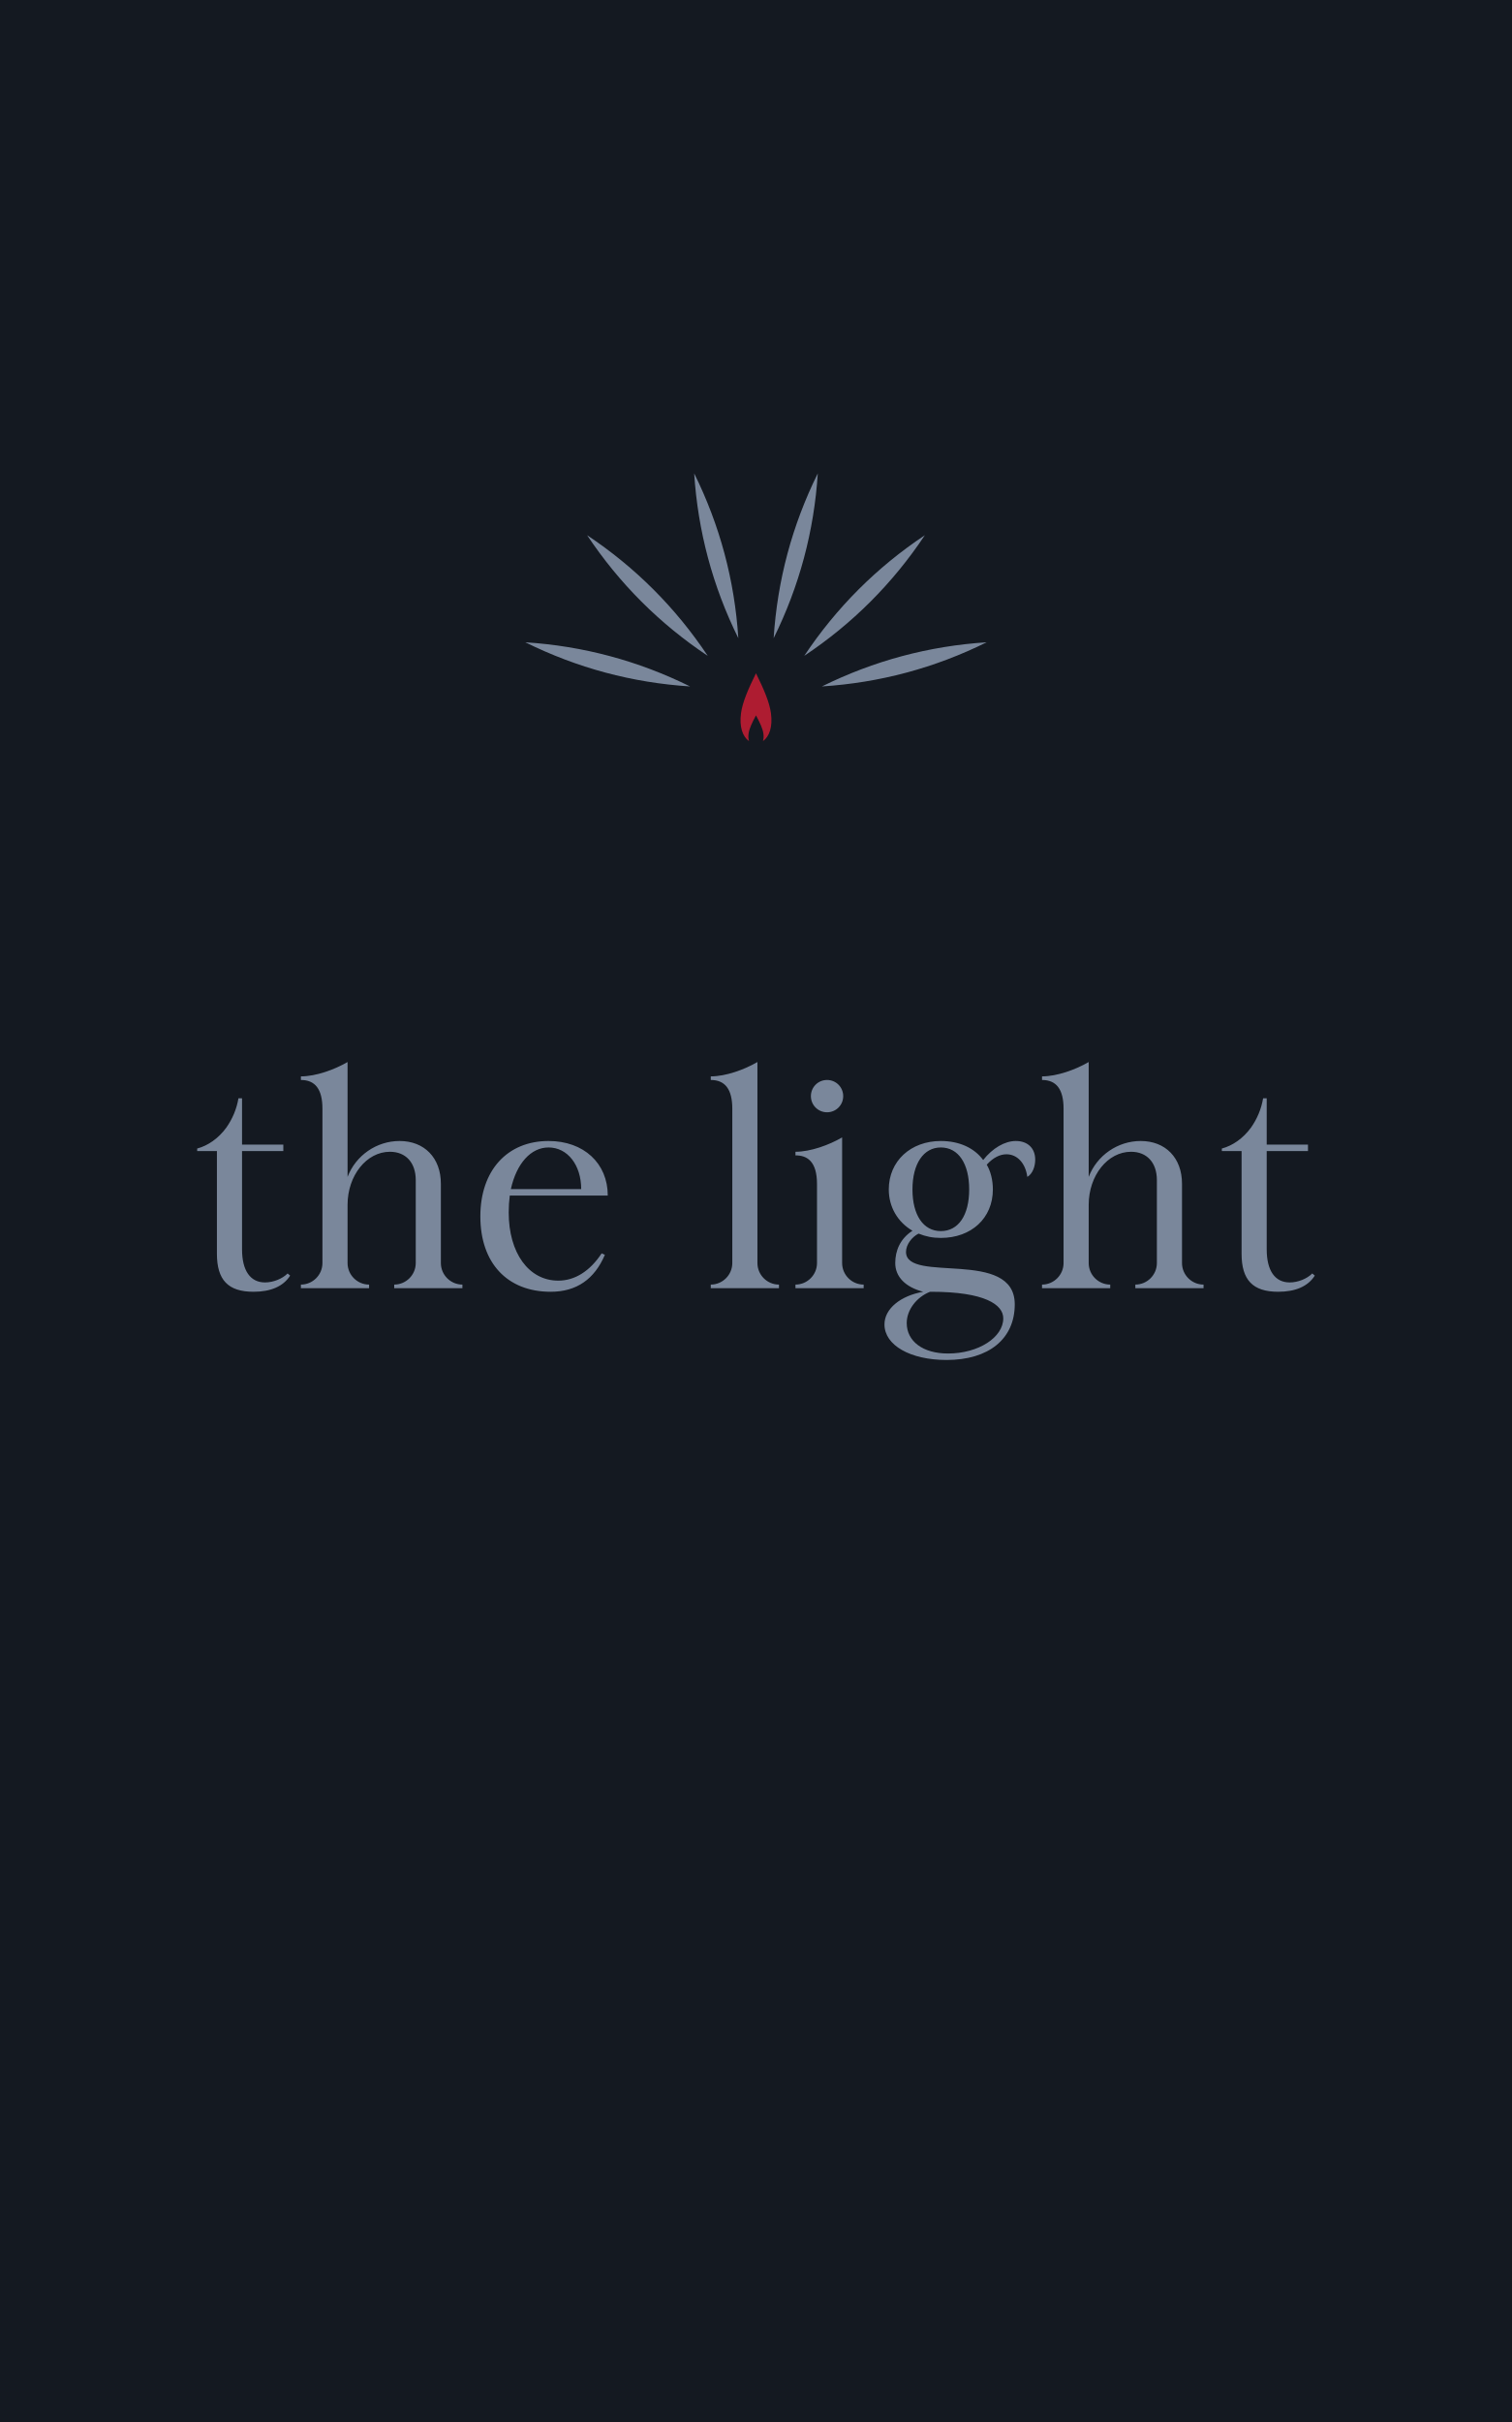
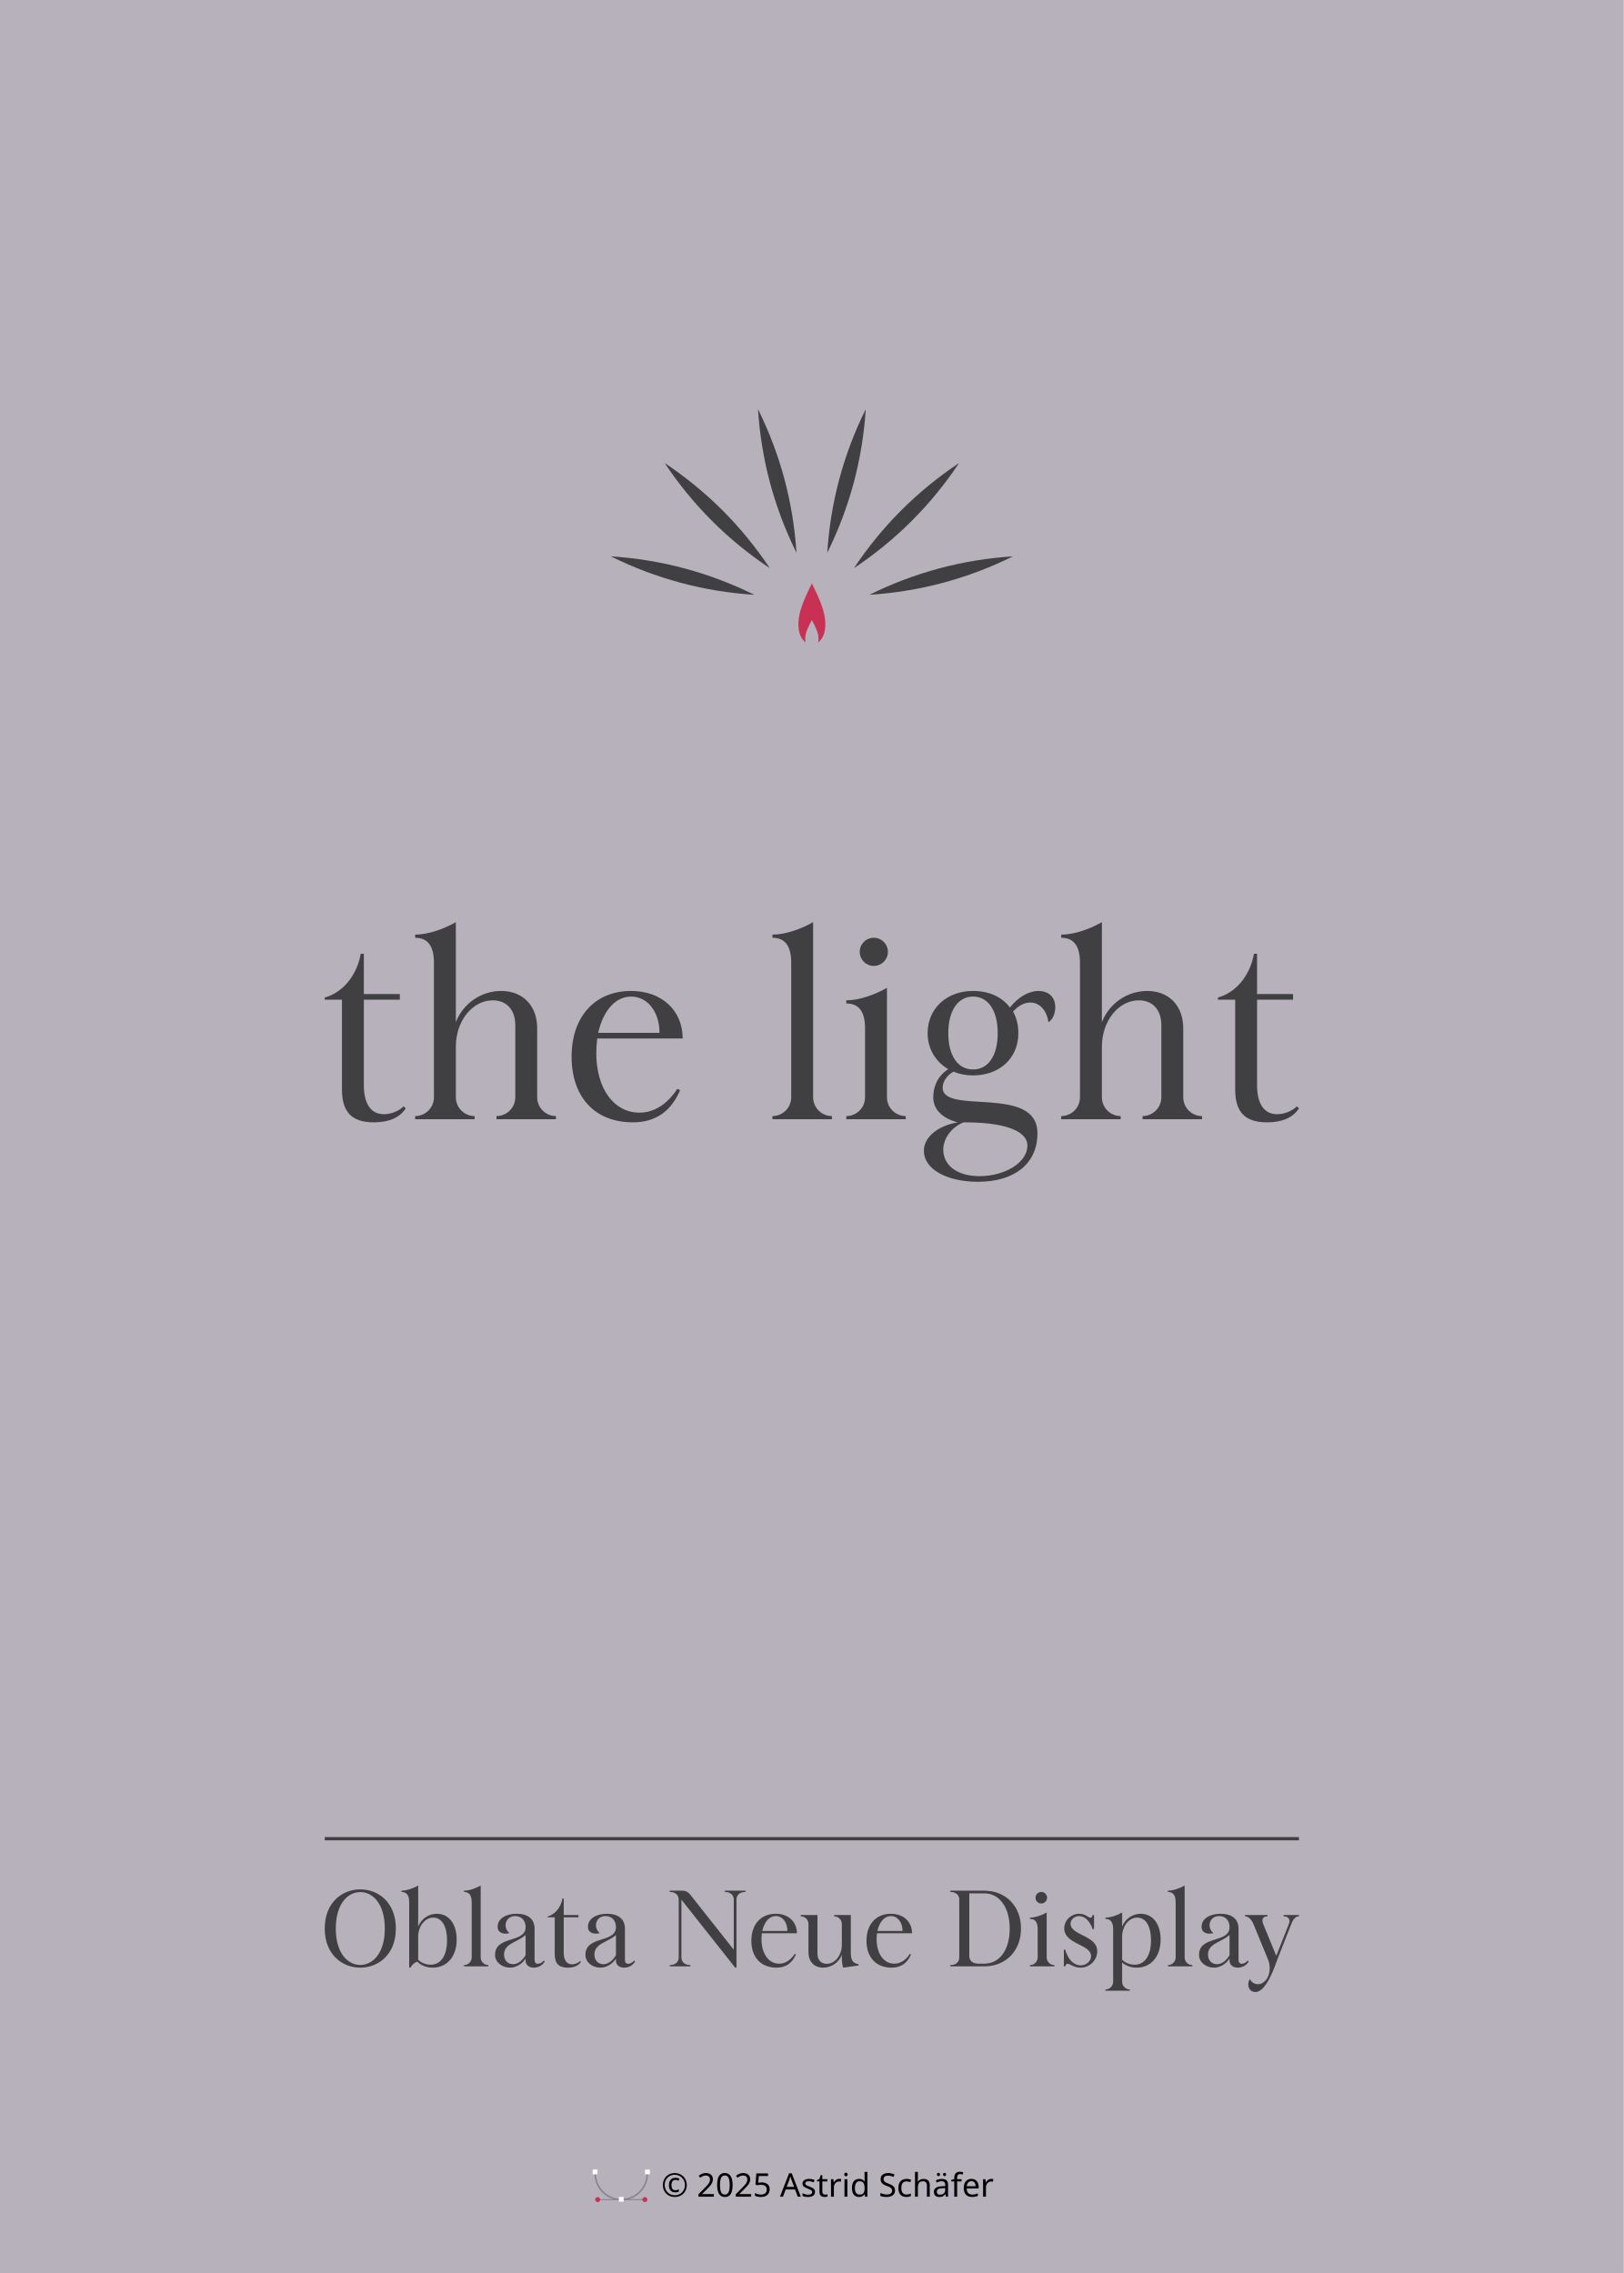
- <svg xmlns="http://www.w3.org/2000/svg" xml:space="preserve" style="fill-rule:evenodd;clip-rule:evenodd;stroke-linejoin:round;stroke-miterlimit:2" viewBox="0 0 384 615">
-   <path d="M-13.048-8.699h410.096v631.797H-13.048z" style="fill:#141921" />
-   <path d="M190.231 188.195c-1.663-1.179-2.49-3.679-2.034-7.078.375-2.801 1.785-6.077 3.803-10.154 2.018 4.077 3.428 7.353 3.803 10.154.456 3.399-.371 5.899-2.034 7.078.174-.538.218-1.199.107-1.961-.185-1.262-.881-2.739-1.876-4.577-.995 1.838-1.691 3.315-1.876 4.577-.111.762-.067 1.423.107 1.961Z" style="fill:#ae1c31" />
-   <path d="M250.61 295.741c1.641-1.823 3.373-2.643 5.013-2.643 2.735 0 4.831 2.278 5.287 5.742 1.276-.729 2.005-2.552 2.005-4.375 0-2.917-1.914-4.74-4.922-4.74-2.825 0-5.924 1.823-8.294 4.831-2.279-3.099-6.108-4.831-10.756-4.831-7.657 0-13.217 5.105-13.217 12.305 0 4.467 2.279 8.295 6.016 10.483-3.099 2.005-4.375 5.013-4.375 8.203 0 3.464 2.552 6.108 7.109 7.293-5.742 1.002-9.844 4.284-9.844 8.294 0 5.287 6.563 9.024 15.769 9.024 10.756 0 17.319-5.378 17.319-14.128 0-14.311-27.619-5.196-27.619-13.308 0-1.914 1.55-3.829 3.19-4.649 1.823.729 3.555 1.094 5.652 1.094 7.748 0 13.217-5.013 13.217-12.306 0-2.369-.547-4.557-1.55-6.289Zm-14.402 32.268h.274c13.672 0 18.321 3.281 18.321 6.745 0 4.831-6.289 8.932-14.037 8.932-6.381 0-10.483-3.099-10.483-7.747 0-3.282 2.461-6.563 5.925-7.93Zm-162.522-4.102-.638-.547c-1.367 1.367-3.646 2.279-5.743 2.279-3.737 0-5.833-3.008-5.833-8.386v-24.976h10.482v-1.64H61.472v-11.759h-.912c-.455 2.735-1.549 5.287-3.099 7.475-2.005 2.734-4.649 4.557-7.383 5.286v.638h5.013v26.07c0 6.654 2.826 9.662 9.298 9.662 4.375 0 7.565-1.368 9.297-4.102Zm260.236 0-.638-.547c-1.367 1.367-3.646 2.279-5.742 2.279-3.738 0-5.834-3.008-5.834-8.386v-24.976h10.482v-1.64h-10.482v-11.759h-.912c-.455 2.735-1.549 5.287-3.099 7.475-2.005 2.734-4.648 4.557-7.383 5.286v.638h5.013v26.07c0 6.654 2.826 9.662 9.298 9.662 4.375 0 7.565-1.368 9.297-4.102ZM129.47 303.58h24.885c0-8.204-6.107-13.855-15.04-13.855-10.483 0-17.319 7.474-17.319 19.142 0 11.849 6.836 19.142 17.866 19.142 6.562 0 11.12-3.191 13.763-9.389l-.82-.365c-3.008 4.558-6.836 6.928-11.029 6.928-7.475 0-12.579-7.019-12.579-17.319 0-1.458.091-2.917.273-4.284Zm84.406 17.136v-31.902c-3.281 1.914-8.021 3.646-11.849 3.646v.911c3.008 0 5.469 1.55 5.469 7.292v20.053c0 3.008-2.461 5.469-5.469 5.469v.912h17.318v-.912c-3.008 0-5.469-2.461-5.469-5.469Zm-21.511 0v-51.044c-3.282 1.914-8.022 3.646-11.85 3.646v.911c3.646 0 5.469 2.37 5.469 7.293v39.194c0 3.008-2.461 5.469-5.469 5.469v.912h17.319v-.912c-3.008 0-5.469-2.461-5.469-5.469Zm-86.776-21.055v21.055c0 3.008-2.461 5.469-5.469 5.469v.912h17.318v-.912c-3.008 0-5.469-2.461-5.469-5.469v-20.144c0-6.563-4.193-10.847-10.482-10.847-5.834 0-11.12 3.646-13.217 9.115v-29.168c-3.281 1.914-8.021 3.646-11.849 3.646v.911c3.646 0 5.469 2.37 5.469 7.293v39.194c0 3.008-2.461 5.469-5.469 5.469v.912h17.318v-.912c-3.008 0-5.469-2.461-5.469-5.469V305.95c0-7.474 4.831-13.49 10.756-13.49 4.011 0 6.563 2.734 6.563 7.201Zm188.227 0v21.055c0 3.008-2.461 5.469-5.469 5.469v.912h17.318v-.912c-3.008 0-5.469-2.461-5.469-5.469v-20.144c0-6.563-4.193-10.847-10.482-10.847-5.834 0-11.121 3.646-13.217 9.115v-29.168c-3.281 1.914-8.021 3.646-11.85 3.646v.911c3.646 0 5.469 2.37 5.469 7.292v39.195c0 3.008-2.461 5.469-5.469 5.469v.912h17.319v-.912c-3.008 0-5.469-2.461-5.469-5.469V305.95c0-7.474 4.831-13.49 10.756-13.49 4.01 0 6.563 2.734 6.563 7.201Zm-54.873-8.295c4.466 0 7.201 4.102 7.201 10.664 0 6.563-2.735 10.574-7.201 10.574-4.467 0-7.201-4.102-7.201-10.574 0-6.562 2.826-10.664 7.201-10.664Zm-109.199 10.573c1.458-6.563 5.104-10.573 9.571-10.573 4.831 0 8.294 4.466 8.294 10.573h-17.865Zm80.304-27.71c-2.279 0-4.102 1.823-4.102 4.102 0 2.279 1.823 4.102 4.102 4.102 2.279 0 4.102-1.823 4.102-4.102 0-2.279-1.823-4.102-4.102-4.102Zm-76.639-111.14c6.602 3.264 13.39 5.831 20.365 7.7 6.975 1.869 14.137 3.04 21.486 3.514-13.203-6.528-27.153-10.266-41.851-11.214Zm117.182 0c-7.349.474-14.511 1.645-21.486 3.514-6.975 1.869-13.763 4.436-20.365 7.7 14.698-.948 28.648-4.686 41.851-11.214Zm-101.483-27.192c4.085 6.127 8.681 11.744 13.787 16.85 5.107 5.107 10.723 9.702 16.85 13.787-8.17-12.255-18.382-22.467-30.637-30.637Zm85.784 0c-6.127 4.085-11.744 8.68-16.85 13.787-5.106 5.106-9.702 10.722-13.787 16.85 12.254-8.17 22.467-18.382 30.637-30.637Zm-27.193-15.699c-3.264 6.601-5.83 13.389-7.699 20.364-1.869 6.976-3.04 14.138-3.514 21.486 6.528-13.202 10.265-27.153 11.213-41.85Zm-31.398 0c.474 7.349 1.646 14.511 3.514 21.486 1.869 6.975 4.435 13.763 7.699 20.364-.947-14.697-4.685-28.648-11.213-41.85Z" style="fill:#7a879b" />
+ <svg xmlns="http://www.w3.org/2000/svg" xml:space="preserve" style="fill-rule:evenodd;clip-rule:evenodd;stroke-linejoin:round;stroke-miterlimit:2" viewBox="0 0 500 700">
+   <path d="M55 363.943h127.5V496H55z" style="fill:#b7b1bc" transform="matrix(3.92157 0 0 5.30074 -215.686 -1929.17)" />
+   <text x="23.768" y="49.268" style="font-family:&quot;Verdana&quot;,sans-serif;font-size:11.562px" transform="matrix(.86876 0 0 .86876 182.976 633.691)">© 2025 Astrid Schäfer</text>
+   <path d="M1612 3113C846 2877 295 2168 295 1321.33h104c0 971 792 1771 1771 1771s1771-800 1771-1770.83h104c0 847-551 1556-1317 1791.67h946V3184H2389c-119 14-239 16-358 7-27-2-54-4-80-7.49H666v-71" style="fill:#89838d" transform="matrix(.0044 0 0 .0044 181.764 663.555)" />
+   <circle cx="3821" cy="3146" r="175" style="fill:#c83154" transform="matrix(.0044 0 0 .0044 181.764 663.555)" />
+   <circle cx="521" cy="3146" r="175" style="fill:#c83154" transform="matrix(.0044 0 0 .0044 181.764 663.555)" />
+   <path d="M167 1041.67h333v333H167v-333Zm3667 0h333v333h-333v-333ZM2001 2958.34h333v333h-333v-333Z" style="fill:#fff" transform="matrix(.0044 0 0 .0044 181.764 663.555)" />
+   <path d="M190.231 188.195c-1.663-1.179-2.49-3.679-2.034-7.078.375-2.801 1.785-6.077 3.803-10.154 2.018 4.077 3.428 7.353 3.803 10.154.456 3.399-.371 5.899-2.034 7.078.174-.538.218-1.199.107-1.961-.185-1.262-.881-2.739-1.876-4.577-.995 1.838-1.691 3.315-1.876 4.577-.111.762-.067 1.423.107 1.961Z" style="fill:#c83154" transform="translate(47.0718 -1.0394) scale(1.05692)" />
+   <path d="m393.005 602.329-4.031-9.801c-.158-.395-.237-.75-.237-1.067 0-.83.553-1.304 1.58-1.304v-.395h-6.916v.395c1.028 0 2.016 1.028 2.569 2.371l4.506 10.948c.316.79.513 1.738.513 2.687 0 2.885-1.739 4.901-3.596 4.901-1.146 0-2.016-.593-2.529-1.621-.356.712-.475 1.146-.475 1.66 0 1.462.87 2.371 2.214 2.371 3.438 0 6.125-8.418 6.797-10.196l4.229-10.75c.593-1.541 1.343-2.371 2.371-2.371v-.395h-4.742v.395c.988 0 1.817.474 1.817 1.462 0 .277-.079.554-.197.909l-3.873 9.801Zm-47.464-9.01v-4.347c-1.423.83-3.478 1.58-5.138 1.58v.396c1.581 0 2.371 1.027 2.371 3.161v16.204c0 1.304-1.067 2.371-2.371 2.371v.395h7.509v-.395c-1.304 0-2.371-1.067-2.371-2.371v-5.928c1.185 1.027 2.766 1.58 4.505 1.58 4.426 0 7.351-3.477 7.351-8.694 0-4.743-2.45-7.904-6.126-7.904-2.529 0-4.821 1.581-5.73 3.952Zm-133.026-9.88c-.633-.791-1.383-1.186-2.371-1.186h-3.913v.395c1.699 0 2.766.909 2.766 2.372v17.784c0 1.462-1.067 2.371-2.766 2.371v.395h6.363v-.395c-1.7 0-2.767-.909-2.767-2.371V585.02l16.56 20.945h.395V585.02c0-1.463 1.067-2.372 2.766-2.372v-.395h-6.244c-.119 0-.119.395-.119.395 1.7 0 2.767.909 2.767 2.372v15.413l-13.437-16.994Zm-86.511 2.371v20.155h.396c.395-.83 1.067-1.422 2.055-1.857 1.225 1.186 2.924 1.857 4.782 1.857 4.426 0 7.39-3.438 7.39-8.615 0-4.861-2.411-7.983-6.126-7.983-2.529 0-4.821 1.581-5.73 3.952v-12.647c-1.423.83-3.478 1.581-5.138 1.581v.395c1.581 0 2.371 1.028 2.371 3.162Zm-4.11 8.102c0-8.063-5.414-12.054-10.947-12.054-5.533 0-10.947 3.991-10.947 12.054 0 8.062 5.414 12.053 10.947 12.053 5.533 0 10.947-3.991 10.947-12.053Zm39.956 9.919c0 1.265 1.027 2.134 2.529 2.134 1.423 0 2.766-.751 3.359-1.936l-.316-.237c-.435.593-1.225.988-1.818.988-.632 0-.988-.435-.988-1.225v-9.604c0-2.924-2.016-4.584-5.533-4.584-3.003 0-5.849 1.304-5.849 4.031 0 1.344.949 2.094 2.49 2.094.435 0 .869-.079 1.146-.197-.79-.593-1.186-1.462-1.186-2.371 0-1.423.988-2.846 2.964-2.846s3.202 1.423 3.202 3.399c0 5.059-9.406 2.49-9.406 8.576 0 2.173 2.055 3.912 4.663 3.912 1.779 0 3.755-1.185 4.743-2.806v.672Zm97.378-11.303v6.403c0 3.24-2.095 5.849-4.663 5.849-1.739 0-2.846-1.186-2.846-3.122v-11.896h-5.138v.395c1.305 0 2.372 1.067 2.372 2.371v8.734c0 2.846 1.778 4.703 4.505 4.703 2.529 0 4.861-1.58 5.77-3.952v1.186c0 .83.158 1.936.395 2.766l4.743-.671v-.396c-1.779-.316-2.372-1.185-2.372-3.675v-11.461h-5.137v.395c1.304 0 2.371 1.067 2.371 2.371Zm10.829 2.846h10.789c0-3.557-2.648-6.007-6.521-6.007-4.545 0-7.509 3.24-7.509 8.299 0 5.138 2.964 8.299 7.746 8.299 2.845 0 4.821-1.383 5.968-4.07l-.356-.158c-1.304 1.976-2.964 3.003-4.782 3.003-3.241 0-5.454-3.043-5.454-7.509 0-.632.04-1.264.119-1.857Zm-91.174 8.813-.277-.237c-.593.593-1.581.988-2.49.988-1.62 0-2.529-1.304-2.529-3.636v-10.829h4.545v-.711h-4.545v-5.098h-.395c-.198 1.185-.672 2.292-1.344 3.241-.869 1.185-2.015 1.976-3.201 2.292v.276h2.174v11.303c0 2.885 1.225 4.189 4.031 4.189 1.897 0 3.28-.592 4.031-1.778Zm199.736-.356c0 1.265 1.028 2.134 2.53 2.134 1.422 0 2.766-.751 3.359-1.936l-.316-.237c-.435.593-1.225.988-1.818.988-.632 0-.988-.435-.988-1.225v-9.604c0-2.924-2.016-4.584-5.533-4.584-3.004 0-5.849 1.304-5.849 4.031 0 1.344.948 2.094 2.49 2.094.434 0 .869-.079 1.146-.197-.791-.593-1.186-1.462-1.186-2.371 0-1.423.988-2.846 2.964-2.846s3.201 1.423 3.201 3.399c0 5.059-9.405 2.49-9.405 8.576 0 2.173 2.055 3.912 4.663 3.912 1.778 0 3.754-1.185 4.742-2.806v.672Zm-188.947 0c0 1.265 1.028 2.134 2.529 2.134 1.423 0 2.767-.751 3.36-1.936l-.317-.237c-.434.593-1.225.988-1.818.988-.632 0-.988-.435-.988-1.225v-9.604c0-2.924-2.015-4.584-5.532-4.584-3.004 0-5.849 1.304-5.849 4.031 0 1.344.948 2.094 2.489 2.094.435 0 .87-.079 1.146-.197-.79-.593-1.185-1.462-1.185-2.371 0-1.423.988-2.846 2.964-2.846s3.201 1.423 3.201 3.399c0 5.059-9.406 2.49-9.406 8.576 0 2.173 2.055 3.912 4.664 3.912 1.778 0 3.754-1.185 4.742-2.806v.672Zm44.935-8.457h10.789c0-3.557-2.648-6.007-6.521-6.007-4.545 0-7.509 3.24-7.509 8.299 0 5.138 2.964 8.299 7.746 8.299 2.846 0 4.822-1.383 5.968-4.07l-.356-.158c-1.304 1.976-2.964 3.003-4.782 3.003-3.241 0-5.454-3.043-5.454-7.509 0-.632.04-1.264.119-1.857Zm92.991 10.196h.396c.197-.593.434-.79.751-.79.829 0 1.857 1.185 3.991 1.185 2.806 0 5.138-2.292 5.138-5.058 0-4.94-8.22-4.822-8.22-8.497 0-1.265 1.225-2.332 2.647-2.332 1.7 0 3.241 1.462 4.19 4.031h.395v-4.347h-.395c-.198.593-.396.83-.672.83-.751 0-1.542-1.225-3.478-1.225-2.529 0-4.624 2.015-4.624 4.505 0 4.94 8.26 4.822 8.26 8.576 0 1.502-1.462 2.806-3.201 2.806-2.134 0-3.873-1.778-4.782-4.821h-.396v5.137Zm-179.581-2.766v-22.132c-1.422.83-3.477 1.581-5.137 1.581v.395c1.581 0 2.371 1.028 2.371 3.162v16.994c0 1.304-1.067 2.371-2.371 2.371v.395h7.509v-.395c-1.305 0-2.372-1.067-2.372-2.371Zm174.286 0v-13.832c-1.423.83-3.478 1.58-5.138 1.58v.396c1.304 0 2.371.671 2.371 3.161v8.695c0 1.304-1.067 2.371-2.371 2.371v.395h7.509v-.395c-1.304 0-2.371-1.067-2.371-2.371Zm-29.68-20.551v.395c1.699 0 2.766.909 2.766 2.372v17.784c0 1.462-1.067 2.371-2.766 2.371v.395h10.433c6.679 0 11.343-4.782 11.343-11.658 0-6.877-4.664-11.659-11.343-11.659h-10.433Zm72.164 20.551v-22.132c-1.422.83-3.478 1.581-5.137 1.581v.395c1.58 0 2.371 1.028 2.371 3.162v16.994c0 1.304-1.067 2.371-2.371 2.371v.395h7.508v-.395c-1.304 0-2.371-1.067-2.371-2.371Zm-246.291-8.892c0 7.588-3.676 11.223-7.549 11.223s-7.548-3.635-7.548-11.223c0-7.588 3.675-11.224 7.548-11.224s7.549 3.636 7.549 11.224Zm227.045 9.603v-7.114c0-3.24 2.094-5.849 4.663-5.849 2.609 0 4.229 2.648 4.229 6.996 0 4.702-1.897 7.508-5.059 7.508-1.462 0-2.924-.592-3.833-1.541Zm-216.77 0v-7.114c0-3.24 2.094-5.849 4.663-5.849 2.609 0 4.229 2.648 4.229 6.996 0 4.702-1.897 7.508-5.059 7.508-1.462 0-2.924-.592-3.833-1.541Zm243.209-1.62c0-3.439 4.308-3.794 6.639-6.007v6.244c-1.067 1.739-2.41 2.766-3.873 2.766-1.659 0-2.766-1.225-2.766-3.003Zm-216.77 0c0-3.439 4.308-3.794 6.64-6.007v6.244c-1.067 1.739-2.411 2.766-3.873 2.766-1.66 0-2.767-1.225-2.767-3.003Zm27.823 0c0-3.439 4.307-3.794 6.639-6.007v6.244c-1.067 1.739-2.411 2.766-3.873 2.766-1.66 0-2.766-1.225-2.766-3.003Zm127.888-7.944c0 6.521-3.083 10.789-7.825 10.789h-1.858c-1.699 0-2.766-.909-2.766-2.371v-19.286h4.624c4.703 0 7.825 4.347 7.825 10.868Zm-76.196.712c.633-2.846 2.213-4.585 4.15-4.585 2.095 0 3.596 1.937 3.596 4.585h-7.746Zm35.45 0c.633-2.846 2.213-4.585 4.15-4.585 2.094 0 3.596 1.937 3.596 4.585h-7.746Zm50.468-12.015c-.988 0-1.779.791-1.779 1.779 0 .988.791 1.778 1.779 1.778.988 0 1.778-.79 1.778-1.778s-.79-1.779-1.778-1.779ZM400 565.753H100v1h300v-1Zm-88.054-254.218c1.734-1.927 3.565-2.794 5.299-2.794 2.89 0 5.106 2.408 5.587 6.069 1.349-.771 2.12-2.697 2.12-4.624 0-3.083-2.023-5.01-5.202-5.01-2.987 0-6.263 1.927-8.767 5.106-2.409-3.275-6.455-5.106-11.368-5.106-8.093 0-13.97 5.395-13.97 13.006 0 4.721 2.409 8.767 6.359 11.079-3.276 2.119-4.624 5.299-4.624 8.67 0 3.661 2.697 6.455 7.514 7.708-6.069 1.059-10.405 4.528-10.405 8.766 0 5.588 6.937 9.538 16.667 9.538 11.368 0 18.305-5.684 18.305-14.933 0-15.125-29.191-5.491-29.191-14.065 0-2.023 1.638-4.046 3.372-4.913 1.926.77 3.757 1.156 5.973 1.156 8.188 0 13.969-5.299 13.969-13.006 0-2.505-.578-4.817-1.638-6.647Zm-15.222 34.104h.289c14.451 0 19.365 3.468 19.365 7.129 0 5.106-6.648 9.441-14.837 9.441-6.743 0-11.079-3.276-11.079-8.189 0-3.468 2.602-6.936 6.262-8.381ZM183.911 319.82h26.301c0-8.671-6.455-14.644-15.896-14.644-11.079 0-18.304 7.9-18.304 20.231 0 12.524 7.225 20.232 18.882 20.232 6.936 0 11.753-3.372 14.547-9.923l-.867-.386c-3.179 4.817-7.225 7.322-11.657 7.322-7.9 0-13.295-7.418-13.295-18.304 0-1.542.097-3.083.289-4.528ZM400 341.303l-.674-.578c-1.445 1.445-3.854 2.409-6.07 2.409-3.95 0-6.165-3.179-6.165-8.863v-26.397h11.079v-1.734h-11.079v-12.428h-.964c-.482 2.89-1.638 5.588-3.275 7.9-2.12 2.89-4.914 4.817-7.804 5.587v.675h5.299v27.553c0 7.032 2.986 10.212 9.826 10.212 4.625 0 7.997-1.445 9.827-4.336Zm-275.048 0-.675-.578c-1.445 1.445-3.853 2.409-6.069 2.409-3.95 0-6.166-3.179-6.166-8.863v-26.397h11.079v-1.734h-11.079v-12.428h-.963c-.482 2.89-1.638 5.588-3.276 7.9-2.119 2.89-4.913 4.817-7.803 5.587v.675h5.299v27.553c0 7.032 2.986 10.212 9.826 10.212 4.625 0 7.996-1.445 9.827-4.336Zm232.659-25.626v22.254c0 3.18-2.601 5.781-5.781 5.781v.963h18.305v-.963c-3.179 0-5.78-2.601-5.78-5.781v-21.29c0-6.937-4.432-11.465-11.079-11.465-6.166 0-11.754 3.854-13.97 9.634v-30.828c-3.468 2.023-8.477 3.853-12.524 3.853v.964c3.854 0 5.781 2.504 5.781 7.707v41.425c0 3.18-2.602 5.781-5.781 5.781v.963h18.305v-.963c-3.179 0-5.781-2.601-5.781-5.781v-15.606c0-7.9 5.106-14.259 11.368-14.259 4.239 0 6.937 2.891 6.937 7.611Zm-198.94 0v22.254c0 3.18-2.602 5.781-5.781 5.781v.963h18.305v-.963c-3.18 0-5.781-2.601-5.781-5.781v-21.29c0-6.937-4.431-11.465-11.079-11.465-6.165 0-11.753 3.854-13.969 9.634v-30.828c-3.468 2.023-8.478 3.853-12.524 3.853v.964c3.854 0 5.78 2.504 5.78 7.707v41.425c0 3.18-2.601 5.781-5.78 5.781v.963h18.304v-.963c-3.179 0-5.78-2.601-5.78-5.781v-15.606c0-7.9 5.106-14.259 11.368-14.259 4.239 0 6.937 2.891 6.937 7.611Zm91.714 22.254v-53.949c-3.468 2.023-8.477 3.853-12.524 3.853v.964c3.854 0 5.781 2.504 5.781 7.707v41.425c0 3.18-2.602 5.781-5.781 5.781v.963h18.305v-.963c-3.179 0-5.781-2.601-5.781-5.781Zm22.736 0v-33.718c-3.468 2.023-8.477 3.853-12.524 3.853v.964c3.179 0 5.781 1.638 5.781 7.707v21.194c0 3.18-2.602 5.781-5.781 5.781v.963h18.305v-.963c-3.179 0-5.781-2.601-5.781-5.781Zm26.494-31.021c4.72 0 7.61 4.336 7.61 11.272s-2.89 11.175-7.61 11.175c-4.721 0-7.611-4.335-7.611-11.175 0-6.936 2.986-11.272 7.611-11.272ZM184.2 318.086c1.542-6.937 5.395-11.176 10.116-11.176 5.106 0 8.767 4.721 8.767 11.176H184.2Zm84.875-29.287c-2.408 0-4.335 1.926-4.335 4.335 0 2.408 1.927 4.335 4.335 4.335 2.409 0 4.335-1.927 4.335-4.335 0-2.409-1.926-4.335-4.335-4.335Zm42.851-117.467c-7.767.501-15.337 1.739-22.709 3.715-7.372 1.975-14.546 4.688-21.524 8.138 15.535-1.002 30.279-4.953 44.233-11.853Zm-123.851 0c6.977 3.45 14.151 6.163 21.524 8.138 7.372 1.975 14.941 3.214 22.709 3.715-13.955-6.9-28.699-10.851-44.233-11.853Zm107.259-28.739c-6.476 4.317-12.413 9.174-17.81 14.571-5.396 5.397-10.253 11.333-14.571 17.809 12.951-8.635 23.746-19.428 32.381-32.38Zm-90.667 0c4.318 6.476 9.175 12.412 14.572 17.809 5.397 5.397 11.333 10.254 17.809 14.571-8.635-12.952-19.428-23.745-32.381-32.38ZM233.408 126c.501 7.767 1.739 15.336 3.714 22.709 1.975 7.372 4.687 14.546 8.137 21.523-1.001-15.534-4.952-30.279-11.851-44.232Zm33.185 0c-3.45 6.977-6.162 14.151-8.138 21.523-1.975 7.373-3.213 14.942-3.713 22.709 6.899-13.953 10.849-28.698 11.851-44.232Z" style="fill:#403f41" />
</svg>
